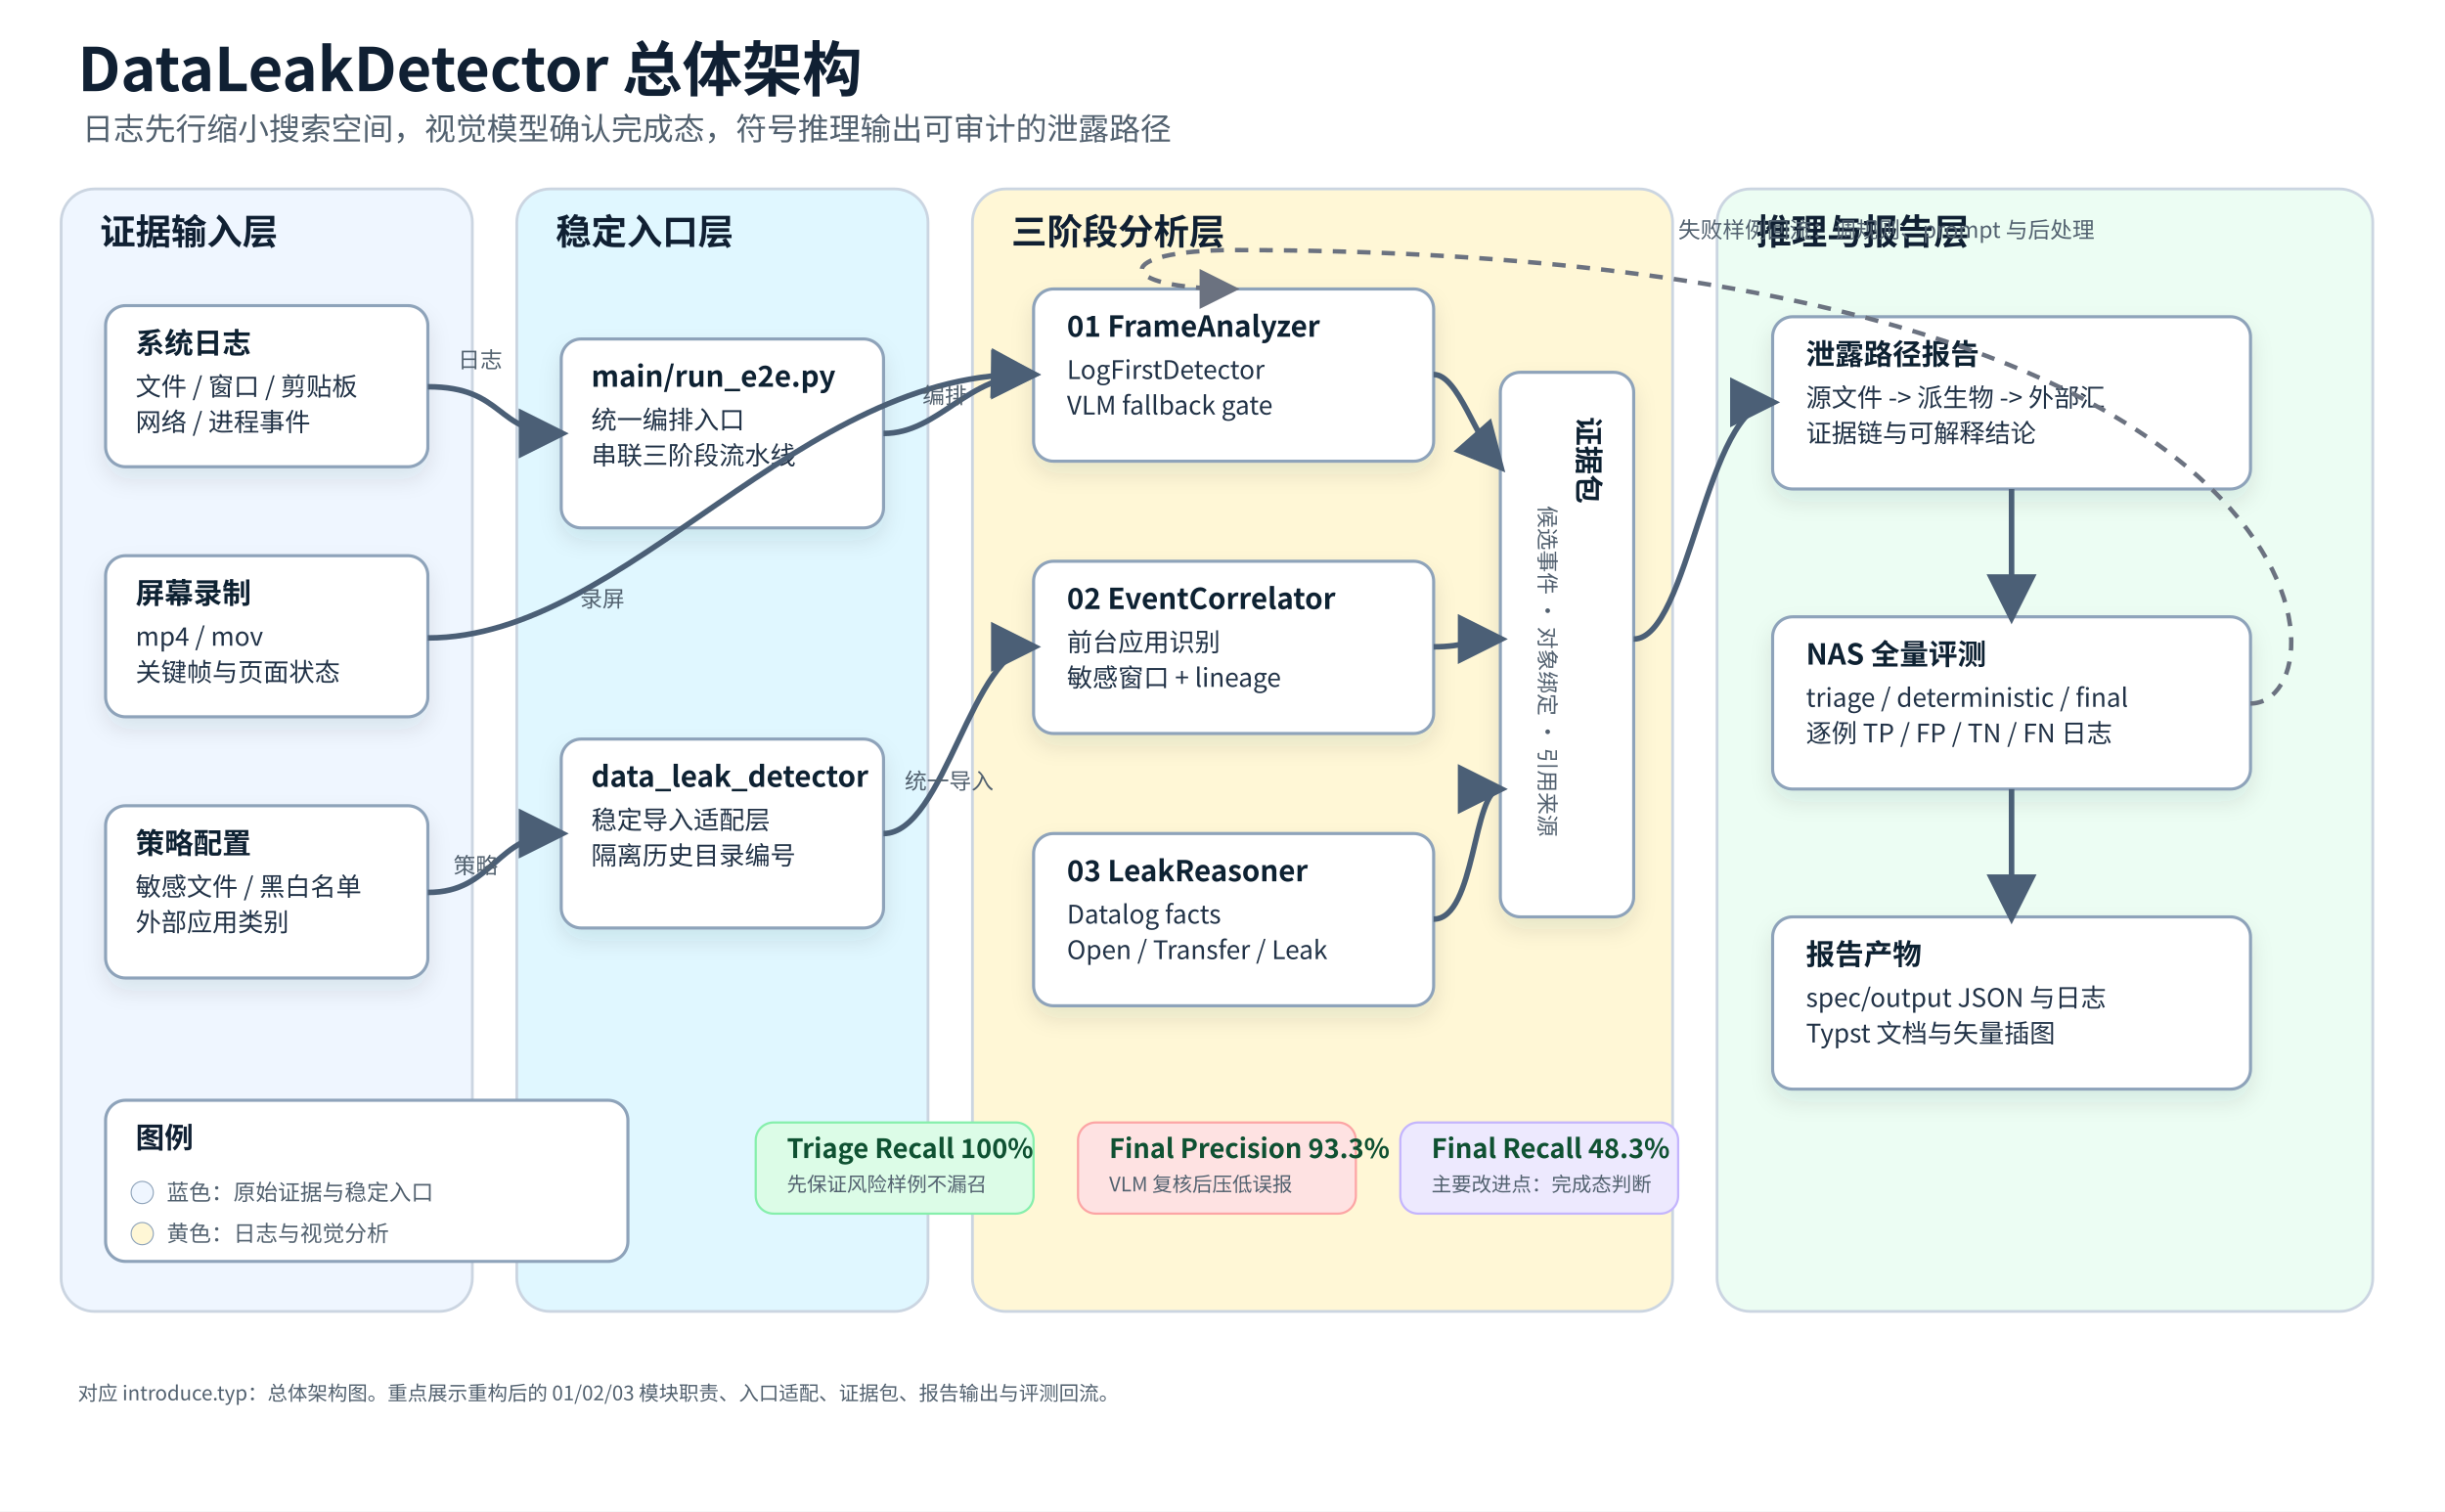
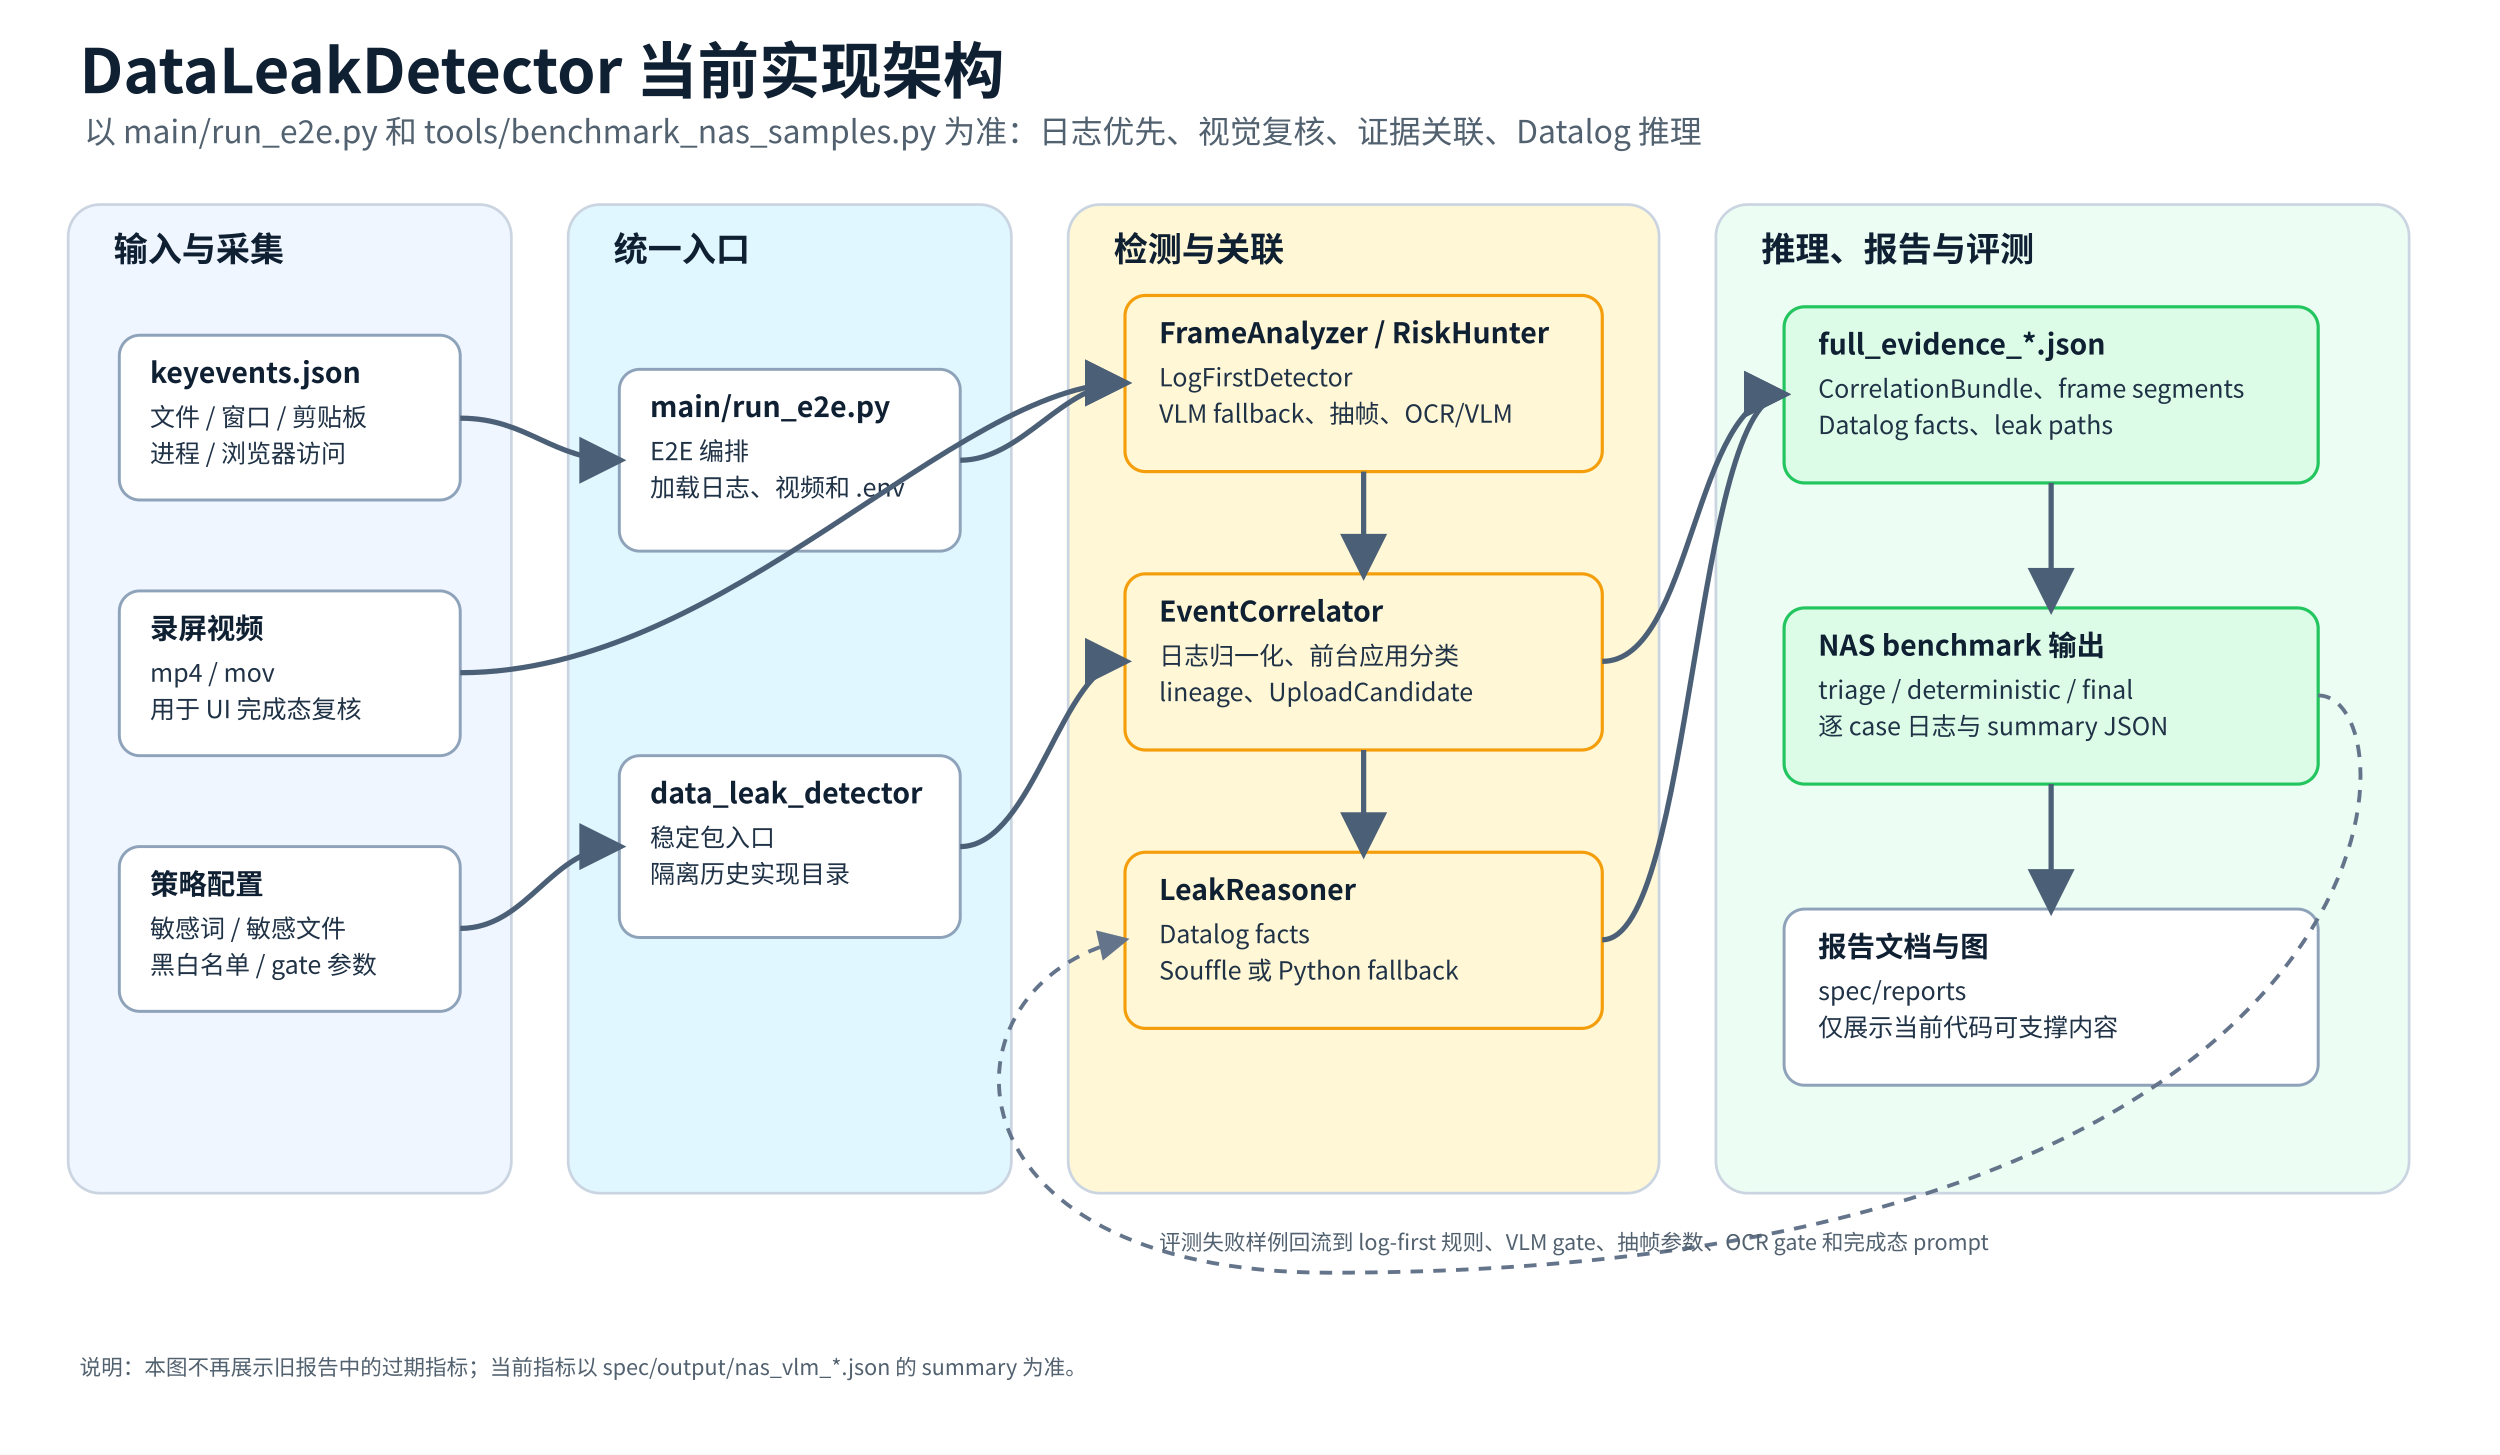
- <svg xmlns="http://www.w3.org/2000/svg" width="2200" height="1360" viewBox="0 0 2200 1360">
+ <svg xmlns="http://www.w3.org/2000/svg" width="2200" height="1280" viewBox="0 0 2200 1280">
  <defs>
    <style>
-       .bg { fill: #ffffff; }
      .title { font: 700 54px "Microsoft YaHei", "Noto Sans CJK SC", sans-serif; fill: #102033; }
      .subtitle { font: 28px "Microsoft YaHei", "Noto Sans CJK SC", sans-serif; fill: #52616f; }
-       .lane-title { font: 700 32px "Microsoft YaHei", "Noto Sans CJK SC", sans-serif; fill: #102033; }
-       .card-title { font: 700 26px "Microsoft YaHei", "Noto Sans CJK SC", sans-serif; fill: #102033; }
-       .body { font: 23px "Microsoft YaHei", "Noto Sans CJK SC", sans-serif; fill: #203246; }
-       .small { font: 20px "Microsoft YaHei", "Noto Sans CJK SC", sans-serif; fill: #52616f; }
-       .tiny { font: 18px "Microsoft YaHei", "Noto Sans CJK SC", sans-serif; fill: #52616f; }
-       .lane { stroke: #cbd5e1; stroke-width: 2.5; rx: 30; }
-       .card { fill: #ffffff; stroke: #8ea3ba; stroke-width: 2.8; rx: 18; }
-       .chip { stroke-width: 2; rx: 16; }
-       .line { stroke: #4b5f76; stroke-width: 5; fill: none; }
-       .dash { stroke: #6b7280; stroke-width: 4; fill: none; stroke-dasharray: 12 10; }
-       .metric { font: 700 24px "Microsoft YaHei", "Noto Sans CJK SC", sans-serif; fill: #0f5132; }
+       .lane-title { font: 700 30px "Microsoft YaHei", "Noto Sans CJK SC", sans-serif; fill: #102033; }
+       .card-title { font: 700 25px "Microsoft YaHei", "Noto Sans CJK SC", sans-serif; fill: #102033; }
+       .body { font: 22px "Microsoft YaHei", "Noto Sans CJK SC", sans-serif; fill: #203246; }
+       .small { font: 19px "Microsoft YaHei", "Noto Sans CJK SC", sans-serif; fill: #52616f; }
+       .lane { stroke: #cbd5e1; stroke-width: 2.4; rx: 28; }
+       .card { fill: #ffffff; stroke: #8ea3ba; stroke-width: 2.6; rx: 18; }
+       .warn { fill: #fff7d6; stroke: #f59e0b; stroke-width: 2.8; rx: 18; }
+       .out { fill: #dcfce7; stroke: #22c55e; stroke-width: 2.8; rx: 18; }
+       .edge { stroke: #4b5f76; stroke-width: 4.6; fill: none; }
+       .dash { stroke: #64748b; stroke-width: 3.4; fill: none; stroke-dasharray: 11 9; }
    </style>
    <marker id="arrow" viewBox="0 0 10 10" refX="8.5" refY="5" markerWidth="9" markerHeight="9" orient="auto-start-reverse">
      <path d="M 0 0 L 10 5 L 0 10 z" fill="#4b5f76" />
    </marker>
-     <marker id="arrow-muted" viewBox="0 0 10 10" refX="8.5" refY="5" markerWidth="9" markerHeight="9" orient="auto-start-reverse">
-       <path d="M 0 0 L 10 5 L 0 10 z" fill="#6b7280" />
+     <marker id="arrow-muted" viewBox="0 0 10 10" refX="8.5" refY="5" markerWidth="8" markerHeight="8" orient="auto-start-reverse">
+       <path d="M 0 0 L 10 5 L 0 10 z" fill="#64748b" />
    </marker>
-     <filter id="soft-shadow" x="-20%" y="-20%" width="140%" height="140%">
-       <feDropShadow dx="0" dy="10" stdDeviation="10" flood-color="#1f2937" flood-opacity="0.10" />
-     </filter>
  </defs>
-   <rect class="bg" x="0" y="0" width="2200" height="1360" />
-   <text class="title" x="70" y="82">DataLeakDetector 总体架构</text>
-   <text class="subtitle" x="74" y="126">日志先行缩小搜索空间，视觉模型确认完成态，符号推理输出可审计的泄露路径</text>
-   <rect class="lane" x="55" y="170" width="370" height="1010" fill="#eff6ff" />
-   <rect class="lane" x="465" y="170" width="370" height="1010" fill="#e0f7ff" />
-   <rect class="lane" x="875" y="170" width="630" height="1010" fill="#fff7d6" />
-   <rect class="lane" x="1545" y="170" width="590" height="1010" fill="#ecfdf3" />
-   <text class="lane-title" x="90" y="220">证据输入层</text>
-   <text class="lane-title" x="500" y="220">稳定入口层</text>
-   <text class="lane-title" x="910" y="220">三阶段分析层</text>
-   <text class="lane-title" x="1580" y="220">推理与报告层</text>
-   <g filter="url(#soft-shadow)">
-     <rect class="card" x="95" y="275" width="290" height="145" />
-     <text class="card-title" x="122" y="318">系统日志</text>
-     <text class="body" x="122" y="356">文件 / 窗口 / 剪贴板</text>
-     <text class="body" x="122" y="388">网络 / 进程事件</text>
-     <rect class="card" x="95" y="500" width="290" height="145" />
-     <text class="card-title" x="122" y="543">屏幕录制</text>
-     <text class="body" x="122" y="581">mp4 / mov</text>
-     <text class="body" x="122" y="613">关键帧与页面状态</text>
-     <rect class="card" x="95" y="725" width="290" height="155" />
-     <text class="card-title" x="122" y="768">策略配置</text>
-     <text class="body" x="122" y="806">敏感文件 / 黑白名单</text>
-     <text class="body" x="122" y="838">外部应用类别</text>
-     <rect class="card" x="505" y="305" width="290" height="170" />
-     <text class="card-title" x="532" y="348">main/run_e2e.py</text>
-     <text class="body" x="532" y="386">统一编排入口</text>
-     <text class="body" x="532" y="418">串联三阶段流水线</text>
-     <rect class="card" x="505" y="665" width="290" height="170" />
-     <text class="card-title" x="532" y="708">data_leak_detector</text>
-     <text class="body" x="532" y="746">稳定导入适配层</text>
-     <text class="body" x="532" y="778">隔离历史目录编号</text>
-     <rect class="card" x="930" y="260" width="360" height="155" />
-     <text class="card-title" x="960" y="303">01 FrameAnalyzer</text>
-     <text class="body" x="960" y="341">LogFirstDetector</text>
-     <text class="body" x="960" y="373">VLM fallback gate</text>
-     <rect class="card" x="930" y="505" width="360" height="155" />
-     <text class="card-title" x="960" y="548">02 EventCorrelator</text>
-     <text class="body" x="960" y="586">前台应用识别</text>
-     <text class="body" x="960" y="618">敏感窗口 + lineage</text>
-     <rect class="card" x="930" y="750" width="360" height="155" />
-     <text class="card-title" x="960" y="793">03 LeakReasoner</text>
-     <text class="body" x="960" y="831">Datalog facts</text>
-     <text class="body" x="960" y="863">Open / Transfer / Leak</text>
-     <rect class="card" x="1350" y="335" width="120" height="490" fill="#fffdf3" />
-     <text class="card-title" transform="translate(1420 375) rotate(90)">证据包</text>
-     <text class="small" transform="translate(1385 455) rotate(90)">候选事件 · 对象绑定 · 引用来源</text>
-     <rect class="card" x="1595" y="285" width="430" height="155" />
-     <text class="card-title" x="1625" y="328">泄露路径报告</text>
-     <text class="body" x="1625" y="366">源文件 -&gt; 派生物 -&gt; 外部汇</text>
-     <text class="body" x="1625" y="398">证据链与可解释结论</text>
-     <rect class="card" x="1595" y="555" width="430" height="155" />
-     <text class="card-title" x="1625" y="598">NAS 全量评测</text>
-     <text class="body" x="1625" y="636">triage / deterministic / final</text>
-     <text class="body" x="1625" y="668">逐例 TP / FP / TN / FN 日志</text>
-     <rect class="card" x="1595" y="825" width="430" height="155" />
-     <text class="card-title" x="1625" y="868">报告产物</text>
-     <text class="body" x="1625" y="906">spec/output JSON 与日志</text>
-     <text class="body" x="1625" y="938">Typst 文档与矢量插图</text>
-   </g>
-   <path class="line" marker-end="url(#arrow)" d="M385 348 C455 348 445 390 505 390" />
-   <text class="small" x="412" y="331">日志</text>
-   <path class="line" marker-end="url(#arrow)" d="M385 574 C565 574 720 330 930 337" />
-   <text class="small" x="522" y="546">录屏</text>
-   <path class="line" marker-end="url(#arrow)" d="M385 803 C445 803 445 750 505 750" />
-   <text class="small" x="408" y="786">策略</text>
-   <path class="line" marker-end="url(#arrow)" d="M795 390 C845 390 870 337 930 337" />
-   <text class="small" x="830" y="363">编排</text>
-   <path class="line" marker-end="url(#arrow)" d="M795 750 C850 750 875 582 930 582" />
-   <text class="small" x="814" y="710">统一导入</text>
-   <path class="line" marker-end="url(#arrow)" d="M1290 337 C1312 337 1328 395 1350 420" />
-   <path class="line" marker-end="url(#arrow)" d="M1290 582 C1318 582 1328 575 1350 575" />
-   <path class="line" marker-end="url(#arrow)" d="M1290 827 C1328 827 1325 710 1350 710" />
-   <path class="line" marker-end="url(#arrow)" d="M1470 575 C1520 575 1535 362 1595 362" />
-   <path class="line" marker-end="url(#arrow)" d="M1810 440 L1810 555" />
-   <path class="line" marker-end="url(#arrow)" d="M1810 710 L1810 825" />
-   <path class="dash" marker-end="url(#arrow-muted)" d="M2025 633 C2115 633 2115 225 1110 225 C1000 225 1000 260 1110 260" />
-   <text class="small" x="1510" y="214">失败样例回流：调规则、prompt 与后处理</text>
-   <rect class="card" x="95" y="990" width="470" height="145" fill="#f8fafc" />
-   <text class="card-title" x="122" y="1033">图例</text>
-   <circle cx="128" cy="1073" r="10" fill="#eff6ff" stroke="#8ea3ba" />
-   <text class="small" x="150" y="1080">蓝色：原始证据与稳定入口</text>
-   <circle cx="128" cy="1110" r="10" fill="#fff7d6" stroke="#8ea3ba" />
-   <text class="small" x="150" y="1117">黄色：日志与视觉分析</text>
-   <rect class="chip" x="680" y="1010" width="250" height="82" fill="#dcfce7" stroke="#86efac" />
-   <text class="metric" x="708" y="1042">Triage Recall 100%</text>
-   <text class="tiny" x="708" y="1072">先保证风险样例不漏召</text>
-   <rect class="chip" x="970" y="1010" width="250" height="82" fill="#fee2e2" stroke="#fca5a5" />
-   <text class="metric" x="998" y="1042">Final Precision 93.3%</text>
-   <text class="tiny" x="998" y="1072">VLM 复核后压低误报</text>
-   <rect class="chip" x="1260" y="1010" width="250" height="82" fill="#ede9fe" stroke="#c4b5fd" />
-   <text class="metric" x="1288" y="1042">Final Recall 48.3%</text>
-   <text class="tiny" x="1288" y="1072">主要改进点：完成态判断</text>
-   <text class="tiny" x="70" y="1260">对应 introduce.typ：总体架构图。重点展示重构后的 01/02/03 模块职责、入口适配、证据包、报告输出与评测回流。</text>
+   <rect width="2200" height="1280" fill="#ffffff" />
+   <text class="title" x="70" y="82">DataLeakDetector 当前实现架构</text>
+   <text class="subtitle" x="74" y="126">以 main/run_e2e.py 和 tools/benchmark_nas_samples.py 为准：日志优先、视觉复核、证据关联、Datalog 推理</text>
+   <rect class="lane" x="60" y="180" width="390" height="870" fill="#eff6ff" />
+   <rect class="lane" x="500" y="180" width="390" height="870" fill="#e0f7ff" />
+   <rect class="lane" x="940" y="180" width="520" height="870" fill="#fff7d6" />
+   <rect class="lane" x="1510" y="180" width="610" height="870" fill="#ecfdf3" />
+   <text class="lane-title" x="100" y="230">输入与采集</text>
+   <text class="lane-title" x="540" y="230">统一入口</text>
+   <text class="lane-title" x="980" y="230">检测与关联</text>
+   <text class="lane-title" x="1550" y="230">推理、报告与评测</text>
+   <rect class="card" x="105" y="295" width="300" height="145" />
+   <text class="card-title" x="132" y="337">keyevents.json</text>
+   <text class="body" x="132" y="375">文件 / 窗口 / 剪贴板</text>
+   <text class="body" x="132" y="407">进程 / 浏览器访问</text>
+   <rect class="card" x="105" y="520" width="300" height="145" />
+   <text class="card-title" x="132" y="562">录屏视频</text>
+   <text class="body" x="132" y="600">mp4 / mov</text>
+   <text class="body" x="132" y="632">用于 UI 完成态复核</text>
+   <rect class="card" x="105" y="745" width="300" height="145" />
+   <text class="card-title" x="132" y="787">策略配置</text>
+   <text class="body" x="132" y="825">敏感词 / 敏感文件</text>
+   <text class="body" x="132" y="857">黑白名单 / gate 参数</text>
+   <rect class="card" x="545" y="325" width="300" height="160" />
+   <text class="card-title" x="572" y="367">main/run_e2e.py</text>
+   <text class="body" x="572" y="405">E2E 编排</text>
+   <text class="body" x="572" y="437">加载日志、视频和 .env</text>
+   <rect class="card" x="545" y="665" width="300" height="160" />
+   <text class="card-title" x="572" y="707">data_leak_detector</text>
+   <text class="body" x="572" y="745">稳定包入口</text>
+   <text class="body" x="572" y="777">隔离历史实现目录</text>
+   <rect class="warn" x="990" y="260" width="420" height="155" />
+   <text class="card-title" x="1020" y="302">FrameAnalyzer / RiskHunter</text>
+   <text class="body" x="1020" y="340">LogFirstDetector</text>
+   <text class="body" x="1020" y="372">VLM fallback、抽帧、OCR/VLM</text>
+   <rect class="warn" x="990" y="505" width="420" height="155" />
+   <text class="card-title" x="1020" y="547">EventCorrelator</text>
+   <text class="body" x="1020" y="585">日志归一化、前台应用分类</text>
+   <text class="body" x="1020" y="617">lineage、UploadCandidate</text>
+   <rect class="warn" x="990" y="750" width="420" height="155" />
+   <text class="card-title" x="1020" y="792">LeakReasoner</text>
+   <text class="body" x="1020" y="830">Datalog facts</text>
+   <text class="body" x="1020" y="862">Souffle 或 Python fallback</text>
+   <rect class="out" x="1570" y="270" width="470" height="155" />
+   <text class="card-title" x="1600" y="312">full_evidence_*.json</text>
+   <text class="body" x="1600" y="350">CorrelationBundle、frame segments</text>
+   <text class="body" x="1600" y="382">Datalog facts、leak paths</text>
+   <rect class="out" x="1570" y="535" width="470" height="155" />
+   <text class="card-title" x="1600" y="577">NAS benchmark 输出</text>
+   <text class="body" x="1600" y="615">triage / deterministic / final</text>
+   <text class="body" x="1600" y="647">逐 case 日志与 summary JSON</text>
+   <rect class="card" x="1570" y="800" width="470" height="155" />
+   <text class="card-title" x="1600" y="842">报告文档与图</text>
+   <text class="body" x="1600" y="880">spec/reports</text>
+   <text class="body" x="1600" y="912">仅展示当前代码可支撑内容</text>
+   <path class="edge" marker-end="url(#arrow)" d="M405 368 C465 368 485 405 545 405" />
+   <path class="edge" marker-end="url(#arrow)" d="M405 592 C640 592 840 337 990 337" />
+   <path class="edge" marker-end="url(#arrow)" d="M405 817 C465 817 485 745 545 745" />
+   <path class="edge" marker-end="url(#arrow)" d="M845 405 C900 405 935 337 990 337" />
+   <path class="edge" marker-end="url(#arrow)" d="M845 745 C910 745 935 582 990 582" />
+   <path class="edge" marker-end="url(#arrow)" d="M1200 415 L1200 505" />
+   <path class="edge" marker-end="url(#arrow)" d="M1200 660 L1200 750" />
+   <path class="edge" marker-end="url(#arrow)" d="M1410 582 C1490 582 1490 347 1570 347" />
+   <path class="edge" marker-end="url(#arrow)" d="M1410 827 C1490 827 1490 347 1570 347" />
+   <path class="edge" marker-end="url(#arrow)" d="M1805 425 L1805 535" />
+   <path class="edge" marker-end="url(#arrow)" d="M1805 690 L1805 800" />
+   <path class="dash" marker-end="url(#arrow-muted)" d="M2040 612 C2130 612 2130 1120 1170 1120 C820 1120 820 865 990 827" />
+   <text class="small" x="1020" y="1100">评测失败样例回流到 log-first 规则、VLM gate、抽帧参数、OCR gate 和完成态 prompt</text>
+   <text class="small" x="70" y="1210">说明：本图不再展示旧报告中的过期指标；当前指标以 spec/output/nas_vlm_*.json 的 summary 为准。</text>
</svg>
